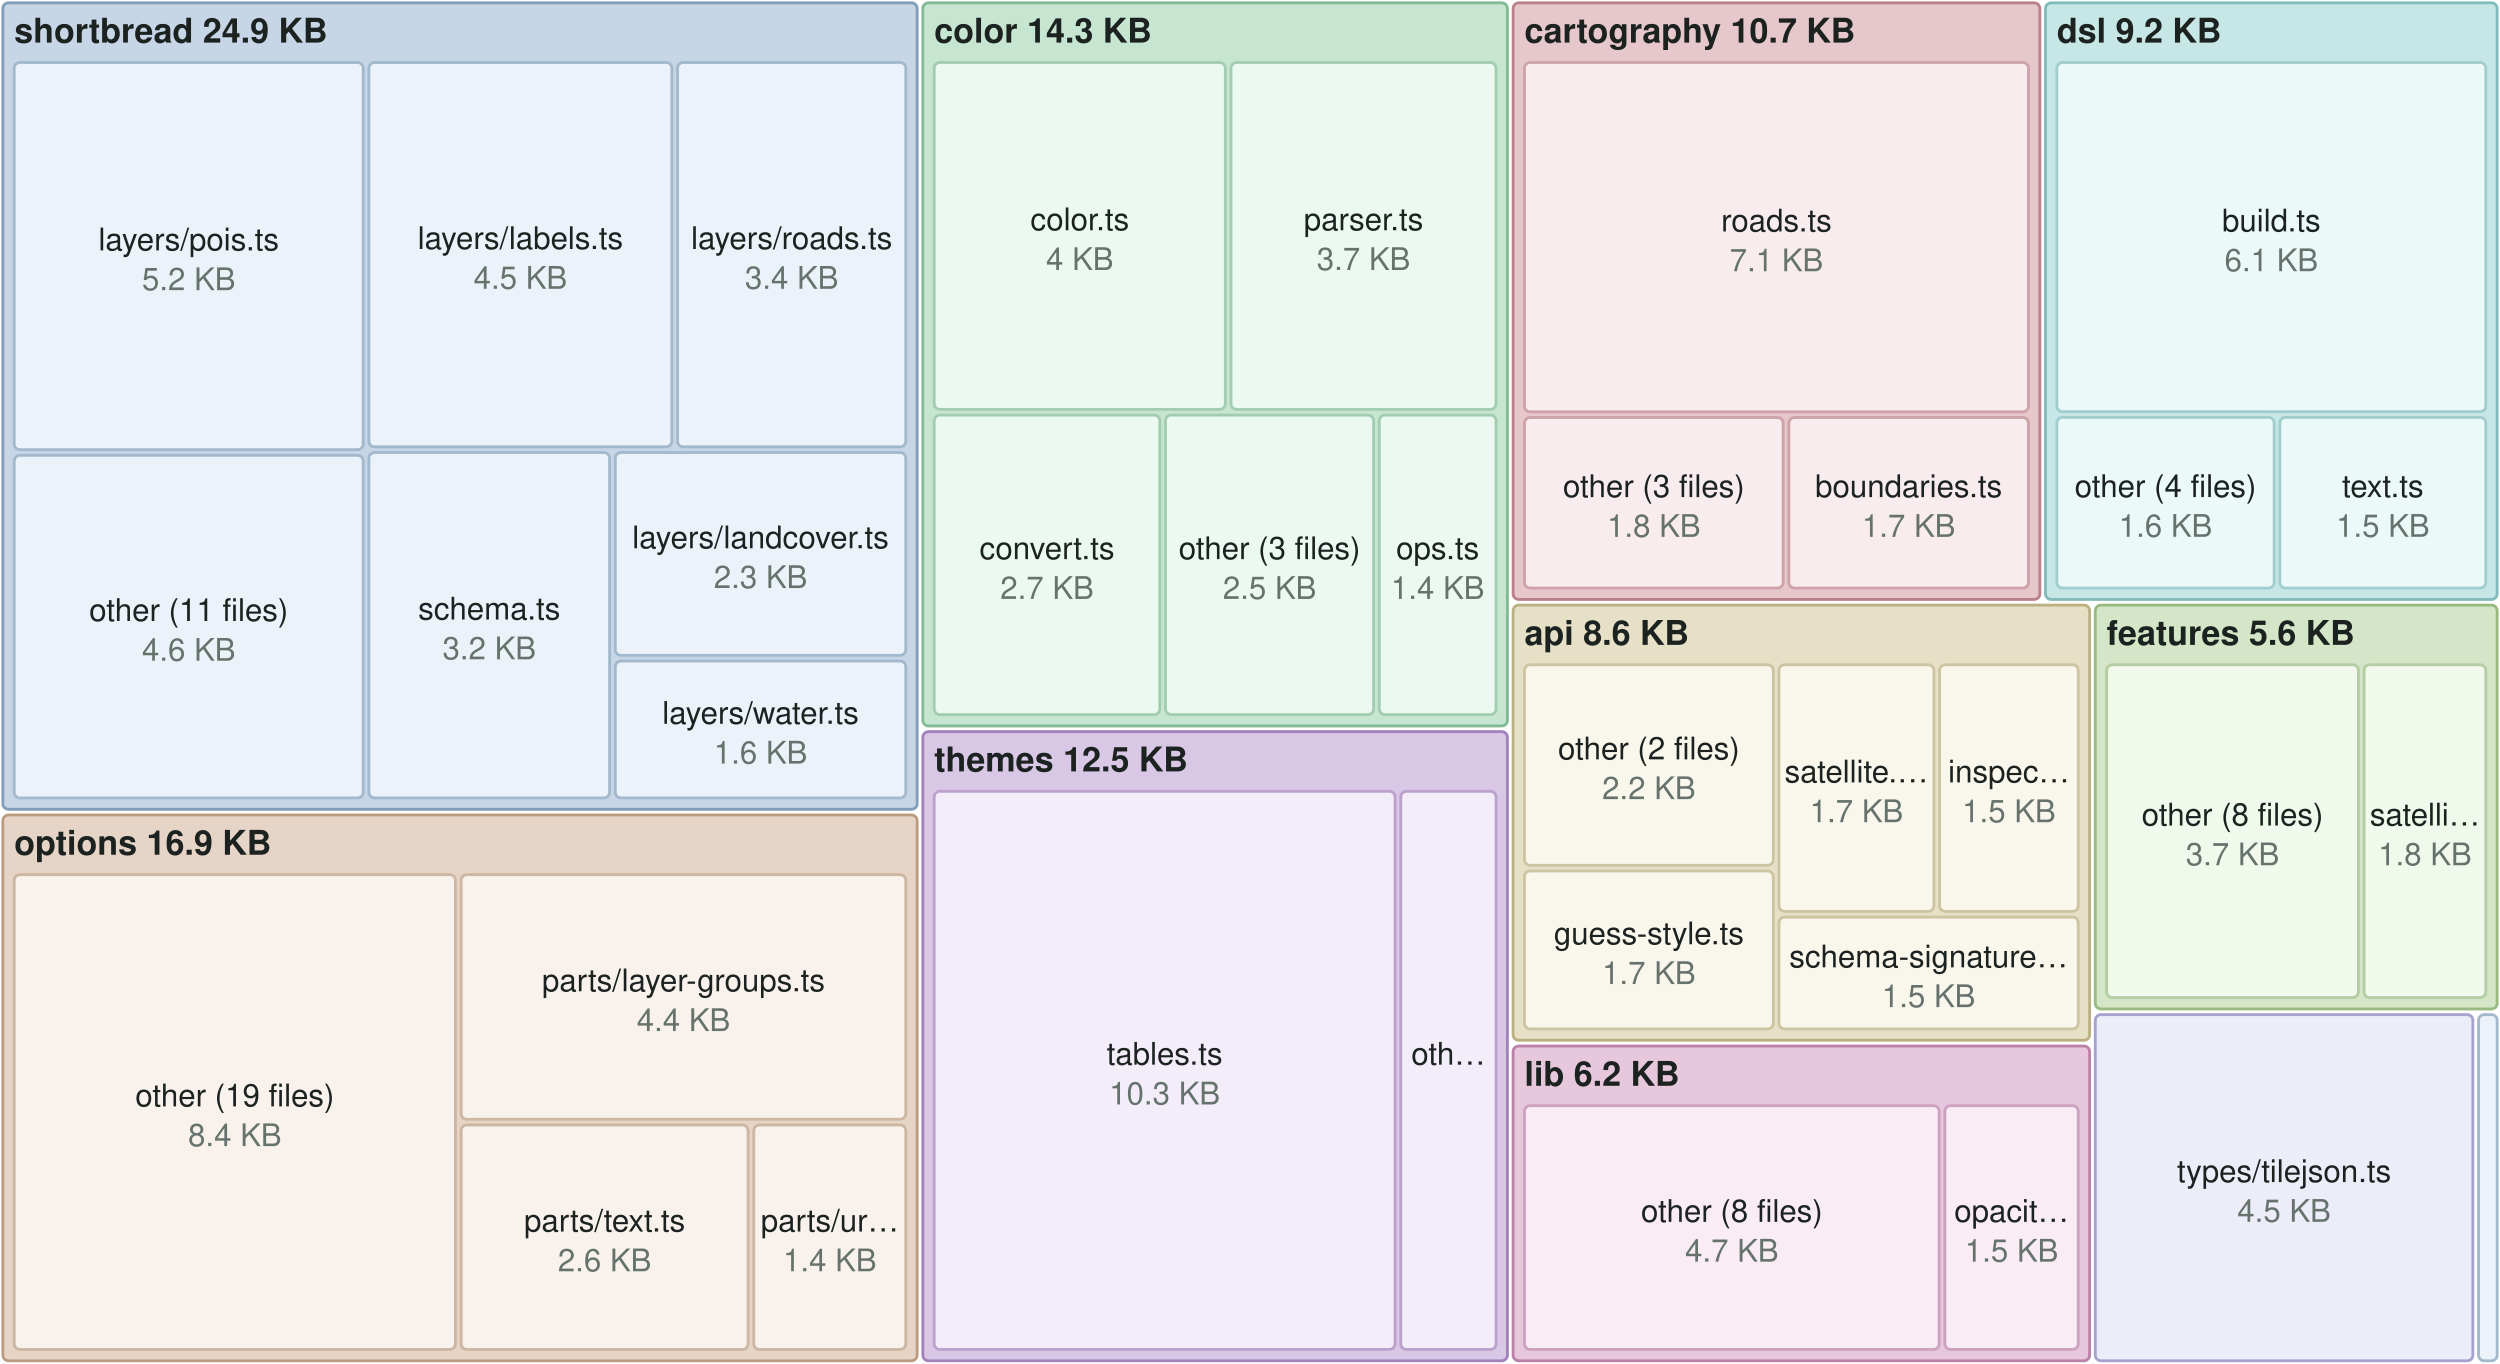
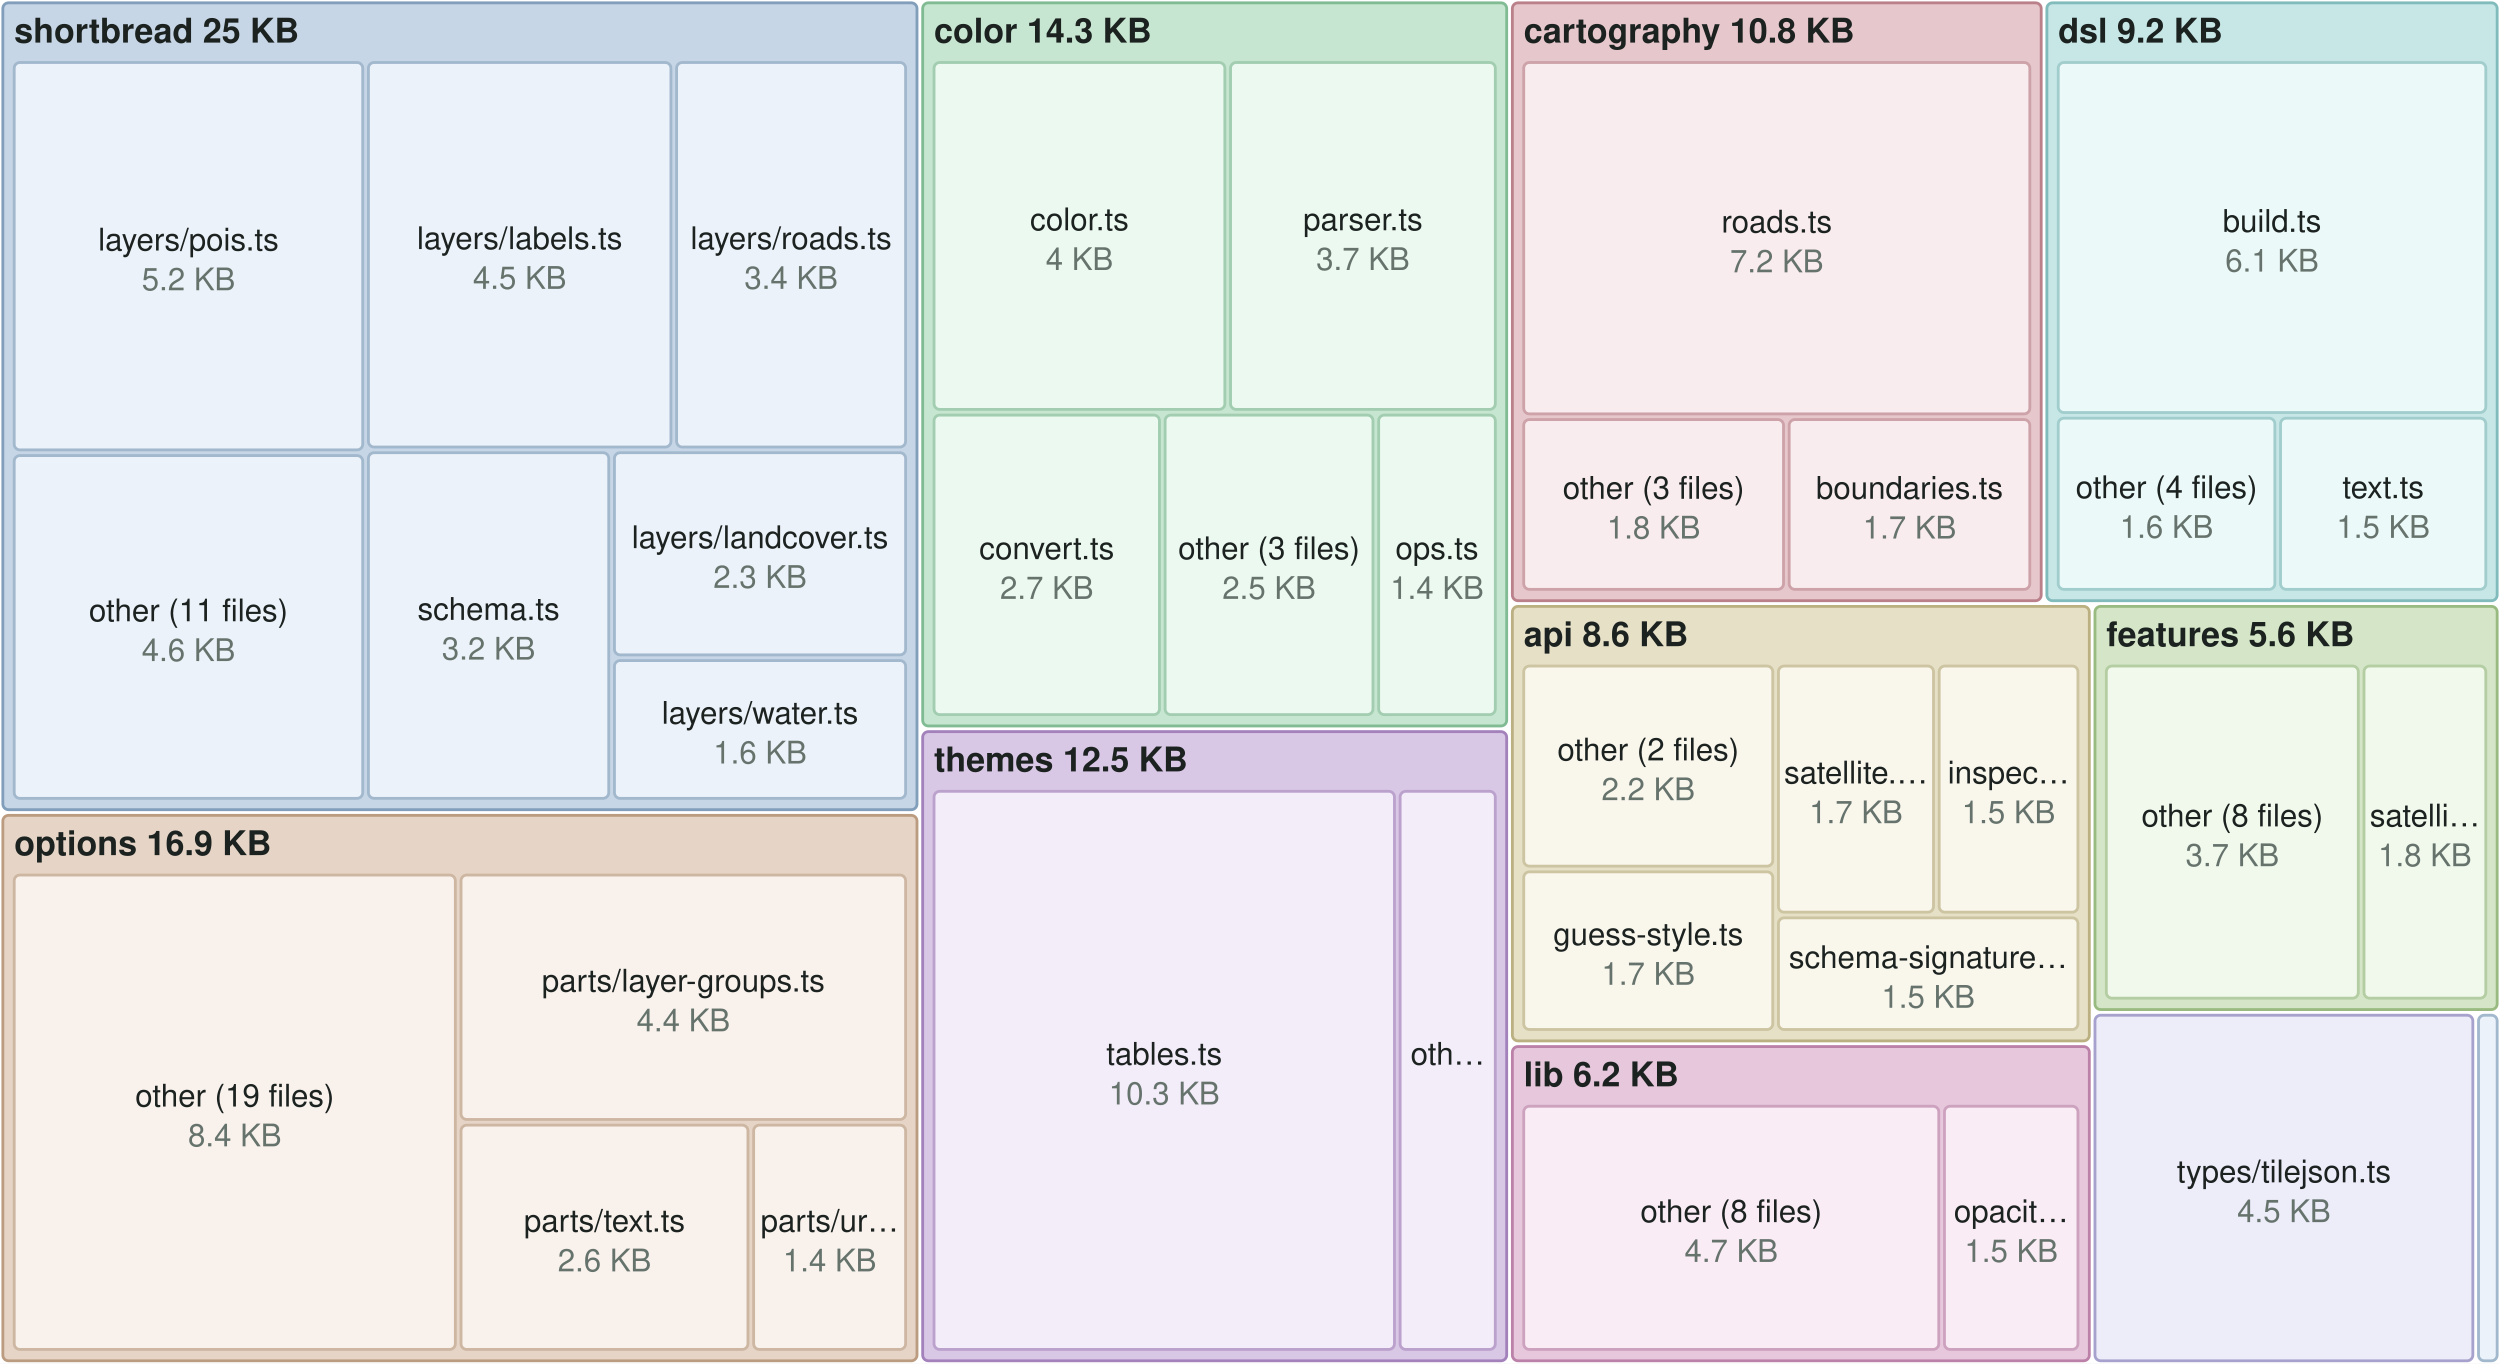
<svg xmlns="http://www.w3.org/2000/svg" width="880" height="480" viewBox="0 0 880 480">
  <style>
	.background { fill: #ffffff; }
	text { font-family: Helvetica, Arial, 'Liberation Sans', sans-serif; }
	.group-label { fill: #1b2220; font-weight: 600; font-size: 12px; }
	.leaf-label { fill: #1b2220; font-size: 11px; text-anchor: middle; }
	.leaf-size { fill: #66736d; font-size: 11px; text-anchor: middle; }
	.group-box, .leaf-box { stroke-width: 1; }
	.leaf:hover .leaf-box { stroke-width: 2; }
	.c0 .group-box { fill: hsl(210 38% 84%); stroke: hsl(210 30% 62%); }
	.c0 .leaf-box { fill: hsl(210 50% 95%); stroke: hsl(210 30% 72%); }
	.c1 .group-box { fill: hsl(28 38% 84%); stroke: hsl(28 30% 62%); }
	.c1 .leaf-box { fill: hsl(28 50% 95%); stroke: hsl(28 30% 72%); }
	.c2 .group-box { fill: hsl(140 38% 84%); stroke: hsl(140 30% 62%); }
	.c2 .leaf-box { fill: hsl(140 50% 95%); stroke: hsl(140 30% 72%); }
	.c3 .group-box { fill: hsl(275 38% 84%); stroke: hsl(275 30% 62%); }
	.c3 .leaf-box { fill: hsl(275 50% 95%); stroke: hsl(275 30% 72%); }
	.c4 .group-box { fill: hsl(350 38% 84%); stroke: hsl(350 30% 62%); }
	.c4 .leaf-box { fill: hsl(350 50% 95%); stroke: hsl(350 30% 72%); }
	.c5 .group-box { fill: hsl(180 38% 84%); stroke: hsl(180 30% 62%); }
	.c5 .leaf-box { fill: hsl(180 50% 95%); stroke: hsl(180 30% 72%); }
	.c6 .group-box { fill: hsl(48 38% 84%); stroke: hsl(48 30% 62%); }
	.c6 .leaf-box { fill: hsl(48 50% 95%); stroke: hsl(48 30% 72%); }
	.c7 .group-box { fill: hsl(320 38% 84%); stroke: hsl(320 30% 62%); }
	.c7 .leaf-box { fill: hsl(320 50% 95%); stroke: hsl(320 30% 72%); }
	.c8 .group-box { fill: hsl(95 38% 84%); stroke: hsl(95 30% 62%); }
	.c8 .leaf-box { fill: hsl(95 50% 95%); stroke: hsl(95 30% 72%); }
	.c9 .group-box { fill: hsl(245 38% 84%); stroke: hsl(245 30% 62%); }
	.c9 .leaf-box { fill: hsl(245 50% 95%); stroke: hsl(245 30% 72%); }
	@media (prefers-color-scheme: dark) {
		.background { fill: #0d1117; }
		.group-label, .leaf-label { fill: #e6edf3; }
		.leaf-size { fill: #8b949e; }
		.c0 .group-box { fill: hsl(210 22% 22%); stroke: hsl(210 20% 38%); }
		.c0 .leaf-box { fill: hsl(210 25% 14%); stroke: hsl(210 20% 32%); }
		.c1 .group-box { fill: hsl(28 22% 22%); stroke: hsl(28 20% 38%); }
		.c1 .leaf-box { fill: hsl(28 25% 14%); stroke: hsl(28 20% 32%); }
		.c2 .group-box { fill: hsl(140 22% 22%); stroke: hsl(140 20% 38%); }
		.c2 .leaf-box { fill: hsl(140 25% 14%); stroke: hsl(140 20% 32%); }
		.c3 .group-box { fill: hsl(275 22% 22%); stroke: hsl(275 20% 38%); }
		.c3 .leaf-box { fill: hsl(275 25% 14%); stroke: hsl(275 20% 32%); }
		.c4 .group-box { fill: hsl(350 22% 22%); stroke: hsl(350 20% 38%); }
		.c4 .leaf-box { fill: hsl(350 25% 14%); stroke: hsl(350 20% 32%); }
		.c5 .group-box { fill: hsl(180 22% 22%); stroke: hsl(180 20% 38%); }
		.c5 .leaf-box { fill: hsl(180 25% 14%); stroke: hsl(180 20% 32%); }
		.c6 .group-box { fill: hsl(48 22% 22%); stroke: hsl(48 20% 38%); }
		.c6 .leaf-box { fill: hsl(48 25% 14%); stroke: hsl(48 20% 32%); }
		.c7 .group-box { fill: hsl(320 22% 22%); stroke: hsl(320 20% 38%); }
		.c7 .leaf-box { fill: hsl(320 25% 14%); stroke: hsl(320 20% 32%); }
		.c8 .group-box { fill: hsl(95 22% 22%); stroke: hsl(95 20% 38%); }
		.c8 .leaf-box { fill: hsl(95 25% 14%); stroke: hsl(95 20% 32%); }
		.c9 .group-box { fill: hsl(245 22% 22%); stroke: hsl(245 20% 38%); }
		.c9 .leaf-box { fill: hsl(245 25% 14%); stroke: hsl(245 20% 32%); }
	}
</style>
  <rect class="background" width="880" height="480" />
  <g class="group c0">
-     <rect class="group-box" x="1" y="1" width="321.84" height="283.87" rx="2" />
-     <text class="group-label" x="5" y="15" textLength="108.71" lengthAdjust="spacingAndGlyphs">shortbread 24.9 KB</text>
-   </g>
-   <g class="leaf c0">
-     <rect class="leaf-box" x="5" y="22" width="122.85" height="136.28" rx="2" />
-     <text class="leaf-label" x="66.43" y="88.14" textLength="64.19" lengthAdjust="spacingAndGlyphs">layers/pois.ts</text>
-     <text class="leaf-size" x="66.43" y="102.14" textLength="33.02" lengthAdjust="spacingAndGlyphs">5.2 KB</text>
-   </g>
-   <g class="leaf c0">
-     <rect class="leaf-box" x="5" y="160.28" width="122.85" height="120.59" rx="2" />
-     <text class="leaf-label" x="66.43" y="218.58" textLength="70.3" lengthAdjust="spacingAndGlyphs">other (11 files)</text>
-     <text class="leaf-size" x="66.43" y="232.58" textLength="33.02" lengthAdjust="spacingAndGlyphs">4.6 KB</text>
-   </g>
-   <g class="leaf c0">
-     <rect class="leaf-box" x="129.85" y="22" width="106.64" height="135.29" rx="2" />
-     <text class="leaf-label" x="183.17" y="87.65" textLength="72.74" lengthAdjust="spacingAndGlyphs">layers/labels.ts</text>
-     <text class="leaf-size" x="183.17" y="101.65" textLength="33.02" lengthAdjust="spacingAndGlyphs">4.5 KB</text>
-   </g>
-   <g class="leaf c0">
-     <rect class="leaf-box" x="238.49" y="22" width="80.35" height="135.29" rx="2" />
-     <text class="leaf-label" x="278.67" y="87.65" textLength="71.52" lengthAdjust="spacingAndGlyphs">layers/roads.ts</text>
-     <text class="leaf-size" x="278.67" y="101.65" textLength="33.02" lengthAdjust="spacingAndGlyphs">3.4 KB</text>
-   </g>
-   <g class="leaf c0">
-     <rect class="leaf-box" x="129.85" y="159.29" width="84.73" height="121.58" rx="2" />
-     <text class="leaf-label" x="172.22" y="218.08" textLength="50.13" lengthAdjust="spacingAndGlyphs">schema.ts</text>
-     <text class="leaf-size" x="172.22" y="232.08" textLength="33.02" lengthAdjust="spacingAndGlyphs">3.2 KB</text>
-   </g>
-   <g class="leaf c0">
-     <rect class="leaf-box" x="216.58" y="159.29" width="102.26" height="71.39" rx="2" />
-     <text class="leaf-label" x="267.71" y="192.99" textLength="91.7" lengthAdjust="spacingAndGlyphs">layers/landcover.ts</text>
-     <text class="leaf-size" x="267.71" y="206.99" textLength="33.02" lengthAdjust="spacingAndGlyphs">2.3 KB</text>
-   </g>
-   <g class="leaf c0">
-     <rect class="leaf-box" x="216.58" y="232.68" width="102.26" height="48.19" rx="2" />
-     <text class="leaf-label" x="267.71" y="254.78" textLength="70.91" lengthAdjust="spacingAndGlyphs">layers/water.ts</text>
-     <text class="leaf-size" x="267.71" y="268.78" textLength="33.02" lengthAdjust="spacingAndGlyphs">1.6 KB</text>
+     <rect class="group-box" x="1" y="1" width="321.78" height="284.01" rx="2" />
+     <text class="group-label" x="5" y="15" textLength="98.7" lengthAdjust="spacingAndGlyphs">shortbread 25 KB</text>
+   </g>
+   <g class="leaf c0">
+     <rect class="leaf-box" x="5" y="22" width="122.68" height="136.36" rx="2" />
+     <text class="leaf-label" x="66.34" y="88.18" textLength="64.19" lengthAdjust="spacingAndGlyphs">layers/pois.ts</text>
+     <text class="leaf-size" x="66.34" y="102.18" textLength="33.02" lengthAdjust="spacingAndGlyphs">5.2 KB</text>
+   </g>
+   <g class="leaf c0">
+     <rect class="leaf-box" x="5" y="160.36" width="122.68" height="120.66" rx="2" />
+     <text class="leaf-label" x="66.34" y="218.69" textLength="70.3" lengthAdjust="spacingAndGlyphs">other (11 files)</text>
+     <text class="leaf-size" x="66.34" y="232.69" textLength="33.02" lengthAdjust="spacingAndGlyphs">4.6 KB</text>
+   </g>
+   <g class="leaf c0">
+     <rect class="leaf-box" x="129.68" y="22" width="106.49" height="135.36" rx="2" />
+     <text class="leaf-label" x="182.92" y="87.68" textLength="72.74" lengthAdjust="spacingAndGlyphs">layers/labels.ts</text>
+     <text class="leaf-size" x="182.92" y="101.68" textLength="33.02" lengthAdjust="spacingAndGlyphs">4.5 KB</text>
+   </g>
+   <g class="leaf c0">
+     <rect class="leaf-box" x="238.16" y="22" width="80.61" height="135.36" rx="2" />
+     <text class="leaf-label" x="278.47" y="87.68" textLength="71.52" lengthAdjust="spacingAndGlyphs">layers/roads.ts</text>
+     <text class="leaf-size" x="278.47" y="101.68" textLength="33.02" lengthAdjust="spacingAndGlyphs">3.4 KB</text>
+   </g>
+   <g class="leaf c0">
+     <rect class="leaf-box" x="129.68" y="159.36" width="84.6" height="121.65" rx="2" />
+     <text class="leaf-label" x="171.98" y="218.19" textLength="50.13" lengthAdjust="spacingAndGlyphs">schema.ts</text>
+     <text class="leaf-size" x="171.98" y="232.19" textLength="33.02" lengthAdjust="spacingAndGlyphs">3.2 KB</text>
+   </g>
+   <g class="leaf c0">
+     <rect class="leaf-box" x="216.28" y="159.36" width="102.5" height="71.16" rx="2" />
+     <text class="leaf-label" x="267.53" y="192.94" textLength="91.7" lengthAdjust="spacingAndGlyphs">layers/landcover.ts</text>
+     <text class="leaf-size" x="267.53" y="206.94" textLength="33.02" lengthAdjust="spacingAndGlyphs">2.3 KB</text>
+   </g>
+   <g class="leaf c0">
+     <rect class="leaf-box" x="216.28" y="232.52" width="102.5" height="48.5" rx="2" />
+     <text class="leaf-label" x="267.53" y="254.76" textLength="70.91" lengthAdjust="spacingAndGlyphs">layers/water.ts</text>
+     <text class="leaf-size" x="267.53" y="268.76" textLength="33.02" lengthAdjust="spacingAndGlyphs">1.6 KB</text>
  </g>
  <g class="group c1">
-     <rect class="group-box" x="1" y="286.87" width="321.84" height="192.13" rx="2" />
-     <text class="group-label" x="5" y="300.87" textLength="89.36" lengthAdjust="spacingAndGlyphs">options 16.9 KB</text>
-   </g>
-   <g class="leaf c1">
-     <rect class="leaf-box" x="5" y="307.87" width="155.31" height="167.13" rx="2" />
-     <text class="leaf-label" x="82.66" y="389.44" textLength="70.3" lengthAdjust="spacingAndGlyphs">other (19 files)</text>
-     <text class="leaf-size" x="82.66" y="403.44" textLength="33.02" lengthAdjust="spacingAndGlyphs">8.4 KB</text>
-   </g>
-   <g class="leaf c1">
-     <rect class="leaf-box" x="162.31" y="307.87" width="156.53" height="86.11" rx="2" />
-     <text class="leaf-label" x="240.58" y="348.93" textLength="100.25" lengthAdjust="spacingAndGlyphs">parts/layer-groups.ts</text>
-     <text class="leaf-size" x="240.58" y="362.93" textLength="33.02" lengthAdjust="spacingAndGlyphs">4.4 KB</text>
-   </g>
-   <g class="leaf c1">
-     <rect class="leaf-box" x="162.31" y="395.99" width="101.02" height="79.01" rx="2" />
-     <text class="leaf-label" x="212.82" y="433.49" textLength="56.86" lengthAdjust="spacingAndGlyphs">parts/text.ts</text>
-     <text class="leaf-size" x="212.82" y="447.49" textLength="33.02" lengthAdjust="spacingAndGlyphs">2.6 KB</text>
-   </g>
-   <g class="leaf c1">
-     <rect class="leaf-box" x="265.33" y="395.99" width="53.51" height="79.01" rx="2" />
-     <text class="leaf-label" x="292.09" y="433.49" textLength="43.41" lengthAdjust="spacingAndGlyphs">parts/ur…</text>
-     <text class="leaf-size" x="292.09" y="447.49" textLength="33.02" lengthAdjust="spacingAndGlyphs">1.4 KB</text>
+     <rect class="group-box" x="1" y="287.01" width="321.78" height="191.99" rx="2" />
+     <text class="group-label" x="5" y="301.01" textLength="89.36" lengthAdjust="spacingAndGlyphs">options 16.9 KB</text>
+   </g>
+   <g class="leaf c1">
+     <rect class="leaf-box" x="5" y="308.01" width="155.28" height="166.99" rx="2" />
+     <text class="leaf-label" x="82.64" y="389.51" textLength="70.3" lengthAdjust="spacingAndGlyphs">other (19 files)</text>
+     <text class="leaf-size" x="82.64" y="403.51" textLength="33.02" lengthAdjust="spacingAndGlyphs">8.4 KB</text>
+   </g>
+   <g class="leaf c1">
+     <rect class="leaf-box" x="162.28" y="308.01" width="156.5" height="86.04" rx="2" />
+     <text class="leaf-label" x="240.53" y="349.03" textLength="100.25" lengthAdjust="spacingAndGlyphs">parts/layer-groups.ts</text>
+     <text class="leaf-size" x="240.53" y="363.03" textLength="33.02" lengthAdjust="spacingAndGlyphs">4.4 KB</text>
+   </g>
+   <g class="leaf c1">
+     <rect class="leaf-box" x="162.28" y="396.05" width="101" height="78.95" rx="2" />
+     <text class="leaf-label" x="212.78" y="433.53" textLength="56.86" lengthAdjust="spacingAndGlyphs">parts/text.ts</text>
+     <text class="leaf-size" x="212.78" y="447.53" textLength="33.02" lengthAdjust="spacingAndGlyphs">2.6 KB</text>
+   </g>
+   <g class="leaf c1">
+     <rect class="leaf-box" x="265.28" y="396.05" width="53.5" height="78.95" rx="2" />
+     <text class="leaf-label" x="292.03" y="433.53" textLength="43.41" lengthAdjust="spacingAndGlyphs">parts/ur…</text>
+     <text class="leaf-size" x="292.03" y="447.53" textLength="33.02" lengthAdjust="spacingAndGlyphs">1.4 KB</text>
  </g>
  <g class="group c2">
-     <rect class="group-box" x="324.84" y="1" width="205.77" height="254.54" rx="2" />
-     <text class="group-label" x="328.84" y="15" textLength="75.37" lengthAdjust="spacingAndGlyphs">color 14.3 KB</text>
-   </g>
-   <g class="leaf c2">
-     <rect class="leaf-box" x="328.84" y="22" width="102.47" height="122.11" rx="2" />
-     <text class="leaf-label" x="380.08" y="81.05" textLength="35.45" lengthAdjust="spacingAndGlyphs">color.ts</text>
-     <text class="leaf-size" x="380.08" y="95.05" textLength="23.85" lengthAdjust="spacingAndGlyphs">4 KB</text>
-   </g>
-   <g class="leaf c2">
-     <rect class="leaf-box" x="433.31" y="22" width="93.29" height="122.11" rx="2" />
-     <text class="leaf-label" x="479.96" y="81.05" textLength="42.79" lengthAdjust="spacingAndGlyphs">parser.ts</text>
-     <text class="leaf-size" x="479.96" y="95.05" textLength="33.02" lengthAdjust="spacingAndGlyphs">3.7 KB</text>
-   </g>
-   <g class="leaf c2">
-     <rect class="leaf-box" x="328.84" y="146.11" width="79.42" height="105.44" rx="2" />
-     <text class="leaf-label" x="368.55" y="196.82" textLength="47.69" lengthAdjust="spacingAndGlyphs">convert.ts</text>
-     <text class="leaf-size" x="368.55" y="210.82" textLength="33.02" lengthAdjust="spacingAndGlyphs">2.7 KB</text>
-   </g>
-   <g class="leaf c2">
-     <rect class="leaf-box" x="410.26" y="146.11" width="73.24" height="105.44" rx="2" />
-     <text class="leaf-label" x="446.89" y="196.82" textLength="64.19" lengthAdjust="spacingAndGlyphs">other (3 files)</text>
-     <text class="leaf-size" x="446.89" y="210.82" textLength="33.02" lengthAdjust="spacingAndGlyphs">2.5 KB</text>
-   </g>
-   <g class="leaf c2">
-     <rect class="leaf-box" x="485.51" y="146.11" width="41.1" height="105.44" rx="2" />
-     <text class="leaf-label" x="506.06" y="196.82" textLength="29.35" lengthAdjust="spacingAndGlyphs">ops.ts</text>
-     <text class="leaf-size" x="506.06" y="210.82" textLength="33.02" lengthAdjust="spacingAndGlyphs">1.4 KB</text>
+     <rect class="group-box" x="324.78" y="1" width="205.57" height="254.54" rx="2" />
+     <text class="group-label" x="328.78" y="15" textLength="75.37" lengthAdjust="spacingAndGlyphs">color 14.3 KB</text>
+   </g>
+   <g class="leaf c2">
+     <rect class="leaf-box" x="328.78" y="22" width="102.37" height="122.11" rx="2" />
+     <text class="leaf-label" x="379.96" y="81.05" textLength="35.45" lengthAdjust="spacingAndGlyphs">color.ts</text>
+     <text class="leaf-size" x="379.96" y="95.05" textLength="23.85" lengthAdjust="spacingAndGlyphs">4 KB</text>
+   </g>
+   <g class="leaf c2">
+     <rect class="leaf-box" x="433.15" y="22" width="93.2" height="122.11" rx="2" />
+     <text class="leaf-label" x="479.75" y="81.05" textLength="42.79" lengthAdjust="spacingAndGlyphs">parser.ts</text>
+     <text class="leaf-size" x="479.75" y="95.05" textLength="33.02" lengthAdjust="spacingAndGlyphs">3.7 KB</text>
+   </g>
+   <g class="leaf c2">
+     <rect class="leaf-box" x="328.78" y="146.11" width="79.35" height="105.44" rx="2" />
+     <text class="leaf-label" x="368.45" y="196.82" textLength="47.69" lengthAdjust="spacingAndGlyphs">convert.ts</text>
+     <text class="leaf-size" x="368.45" y="210.82" textLength="33.02" lengthAdjust="spacingAndGlyphs">2.7 KB</text>
+   </g>
+   <g class="leaf c2">
+     <rect class="leaf-box" x="410.12" y="146.11" width="73.17" height="105.44" rx="2" />
+     <text class="leaf-label" x="446.7" y="196.82" textLength="64.19" lengthAdjust="spacingAndGlyphs">other (3 files)</text>
+     <text class="leaf-size" x="446.7" y="210.82" textLength="33.02" lengthAdjust="spacingAndGlyphs">2.5 KB</text>
+   </g>
+   <g class="leaf c2">
+     <rect class="leaf-box" x="485.29" y="146.11" width="41.06" height="105.44" rx="2" />
+     <text class="leaf-label" x="505.82" y="196.82" textLength="29.35" lengthAdjust="spacingAndGlyphs">ops.ts</text>
+     <text class="leaf-size" x="505.82" y="210.82" textLength="33.02" lengthAdjust="spacingAndGlyphs">1.4 KB</text>
  </g>
  <g class="group c3">
-     <rect class="group-box" x="324.84" y="257.54" width="205.77" height="221.46" rx="2" />
-     <text class="group-label" x="328.84" y="271.54" textLength="88.04" lengthAdjust="spacingAndGlyphs">themes 12.5 KB</text>
+     <rect class="group-box" x="324.78" y="257.54" width="205.57" height="221.46" rx="2" />
+     <text class="group-label" x="328.78" y="271.54" textLength="88.04" lengthAdjust="spacingAndGlyphs">themes 12.5 KB</text>
  </g>
  <g class="leaf c3">
-     <rect class="leaf-box" x="328.84" y="278.54" width="162.23" height="196.46" rx="2" />
-     <text class="leaf-label" x="409.95" y="374.77" textLength="40.96" lengthAdjust="spacingAndGlyphs">tables.ts</text>
-     <text class="leaf-size" x="409.95" y="388.77" textLength="39.14" lengthAdjust="spacingAndGlyphs">10.3 KB</text>
+     <rect class="leaf-box" x="328.78" y="278.54" width="162.07" height="196.46" rx="2" />
+     <text class="leaf-label" x="409.81" y="374.77" textLength="40.96" lengthAdjust="spacingAndGlyphs">tables.ts</text>
+     <text class="leaf-size" x="409.81" y="388.77" textLength="39.14" lengthAdjust="spacingAndGlyphs">10.3 KB</text>
  </g>
  <g class="leaf c3">
-     <rect class="leaf-box" x="493.07" y="278.54" width="33.54" height="196.46" rx="2" />
-     <text class="leaf-label" x="509.84" y="374.77" textLength="21.41" lengthAdjust="spacingAndGlyphs">oth…</text>
+     <rect class="leaf-box" x="492.84" y="278.54" width="33.5" height="196.46" rx="2" />
+     <text class="leaf-label" x="509.6" y="374.77" textLength="21.41" lengthAdjust="spacingAndGlyphs">oth…</text>
  </g>
  <g class="group c4">
-     <rect class="group-box" x="532.61" y="1" width="185.41" height="210" rx="2" />
-     <text class="group-label" x="536.61" y="15" textLength="115.38" lengthAdjust="spacingAndGlyphs">cartography 10.7 KB</text>
+     <rect class="group-box" x="532.35" y="1" width="186.15" height="210.45" rx="2" />
+     <text class="group-label" x="536.35" y="15" textLength="115.38" lengthAdjust="spacingAndGlyphs">cartography 10.8 KB</text>
  </g>
  <g class="leaf c4">
-     <rect class="leaf-box" x="536.61" y="22" width="177.41" height="122.96" rx="2" />
-     <text class="leaf-label" x="625.31" y="81.48" textLength="39.13" lengthAdjust="spacingAndGlyphs">roads.ts</text>
-     <text class="leaf-size" x="625.31" y="95.48" textLength="33.02" lengthAdjust="spacingAndGlyphs">7.1 KB</text>
+     <rect class="leaf-box" x="536.35" y="22" width="178.15" height="123.69" rx="2" />
+     <text class="leaf-label" x="625.42" y="81.85" textLength="39.13" lengthAdjust="spacingAndGlyphs">roads.ts</text>
+     <text class="leaf-size" x="625.42" y="95.85" textLength="33.02" lengthAdjust="spacingAndGlyphs">7.2 KB</text>
  </g>
  <g class="leaf c4">
-     <rect class="leaf-box" x="536.61" y="146.96" width="91.06" height="60.04" rx="2" />
-     <text class="leaf-label" x="582.14" y="174.98" textLength="64.19" lengthAdjust="spacingAndGlyphs">other (3 files)</text>
-     <text class="leaf-size" x="582.14" y="188.98" textLength="33.02" lengthAdjust="spacingAndGlyphs">1.8 KB</text>
+     <rect class="leaf-box" x="536.35" y="147.69" width="91.45" height="59.76" rx="2" />
+     <text class="leaf-label" x="582.07" y="175.57" textLength="64.19" lengthAdjust="spacingAndGlyphs">other (3 files)</text>
+     <text class="leaf-size" x="582.07" y="189.57" textLength="33.02" lengthAdjust="spacingAndGlyphs">1.8 KB</text>
  </g>
  <g class="leaf c4">
-     <rect class="leaf-box" x="629.67" y="146.96" width="84.35" height="60.04" rx="2" />
-     <text class="leaf-label" x="671.84" y="174.98" textLength="66.03" lengthAdjust="spacingAndGlyphs">boundaries.ts</text>
-     <text class="leaf-size" x="671.84" y="188.98" textLength="33.02" lengthAdjust="spacingAndGlyphs">1.7 KB</text>
+     <rect class="leaf-box" x="629.79" y="147.69" width="84.7" height="59.76" rx="2" />
+     <text class="leaf-label" x="672.15" y="175.57" textLength="66.03" lengthAdjust="spacingAndGlyphs">boundaries.ts</text>
+     <text class="leaf-size" x="672.15" y="189.57" textLength="33.02" lengthAdjust="spacingAndGlyphs">1.7 KB</text>
  </g>
  <g class="group c5">
-     <rect class="group-box" x="720.01" y="1" width="158.99" height="210" rx="2" />
-     <text class="group-label" x="724.01" y="15" textLength="56.7" lengthAdjust="spacingAndGlyphs">dsl 9.2 KB</text>
+     <rect class="group-box" x="720.5" y="1" width="158.5" height="210.45" rx="2" />
+     <text class="group-label" x="724.5" y="15" textLength="56.7" lengthAdjust="spacingAndGlyphs">dsl 9.2 KB</text>
  </g>
  <g class="leaf c5">
-     <rect class="leaf-box" x="724.01" y="22" width="150.99" height="122.91" rx="2" />
-     <text class="leaf-label" x="799.51" y="81.46" textLength="34.85" lengthAdjust="spacingAndGlyphs">build.ts</text>
-     <text class="leaf-size" x="799.51" y="95.46" textLength="33.02" lengthAdjust="spacingAndGlyphs">6.1 KB</text>
+     <rect class="leaf-box" x="724.5" y="22" width="150.5" height="123.21" rx="2" />
+     <text class="leaf-label" x="799.75" y="81.61" textLength="34.85" lengthAdjust="spacingAndGlyphs">build.ts</text>
+     <text class="leaf-size" x="799.75" y="95.61" textLength="33.02" lengthAdjust="spacingAndGlyphs">6.1 KB</text>
  </g>
  <g class="leaf c5">
-     <rect class="leaf-box" x="724.01" y="146.91" width="76.5" height="60.09" rx="2" />
-     <text class="leaf-label" x="762.26" y="174.96" textLength="64.19" lengthAdjust="spacingAndGlyphs">other (4 files)</text>
-     <text class="leaf-size" x="762.26" y="188.96" textLength="33.02" lengthAdjust="spacingAndGlyphs">1.6 KB</text>
+     <rect class="leaf-box" x="724.5" y="147.21" width="76.25" height="60.24" rx="2" />
+     <text class="leaf-label" x="762.63" y="175.33" textLength="64.19" lengthAdjust="spacingAndGlyphs">other (4 files)</text>
+     <text class="leaf-size" x="762.63" y="189.33" textLength="33.02" lengthAdjust="spacingAndGlyphs">1.6 KB</text>
  </g>
  <g class="leaf c5">
-     <rect class="leaf-box" x="802.51" y="146.91" width="72.49" height="60.09" rx="2" />
-     <text class="leaf-label" x="838.76" y="174.96" textLength="29.35" lengthAdjust="spacingAndGlyphs">text.ts</text>
-     <text class="leaf-size" x="838.76" y="188.96" textLength="33.02" lengthAdjust="spacingAndGlyphs">1.5 KB</text>
+     <rect class="leaf-box" x="802.75" y="147.21" width="72.25" height="60.24" rx="2" />
+     <text class="leaf-label" x="838.88" y="175.33" textLength="29.35" lengthAdjust="spacingAndGlyphs">text.ts</text>
+     <text class="leaf-size" x="838.88" y="189.33" textLength="33.02" lengthAdjust="spacingAndGlyphs">1.5 KB</text>
  </g>
  <g class="group c6">
-     <rect class="group-box" x="532.61" y="213" width="202.94" height="153.19" rx="2" />
-     <text class="group-label" x="536.61" y="227" textLength="56.7" lengthAdjust="spacingAndGlyphs">api 8.6 KB</text>
-   </g>
-   <g class="leaf c6">
-     <rect class="leaf-box" x="536.61" y="234" width="87.6" height="70.59" rx="2" />
-     <text class="leaf-label" x="580.4" y="267.3" textLength="64.19" lengthAdjust="spacingAndGlyphs">other (2 files)</text>
-     <text class="leaf-size" x="580.4" y="281.3" textLength="33.02" lengthAdjust="spacingAndGlyphs">2.2 KB</text>
-   </g>
-   <g class="leaf c6">
-     <rect class="leaf-box" x="536.61" y="306.59" width="87.6" height="55.61" rx="2" />
-     <text class="leaf-label" x="580.4" y="332.39" textLength="67.24" lengthAdjust="spacingAndGlyphs">guess-style.ts</text>
-     <text class="leaf-size" x="580.4" y="346.39" textLength="33.02" lengthAdjust="spacingAndGlyphs">1.7 KB</text>
-   </g>
-   <g class="leaf c6">
-     <rect class="leaf-box" x="626.2" y="234" width="54.53" height="86.81" rx="2" />
-     <text class="leaf-label" x="653.47" y="275.41" textLength="46.46" lengthAdjust="spacingAndGlyphs">satellite.…</text>
-     <text class="leaf-size" x="653.47" y="289.41" textLength="33.02" lengthAdjust="spacingAndGlyphs">1.7 KB</text>
-   </g>
-   <g class="leaf c6">
-     <rect class="leaf-box" x="682.74" y="234" width="48.81" height="86.81" rx="2" />
-     <text class="leaf-label" x="707.14" y="275.41" textLength="37.91" lengthAdjust="spacingAndGlyphs">inspec…</text>
-     <text class="leaf-size" x="707.14" y="289.41" textLength="33.02" lengthAdjust="spacingAndGlyphs">1.5 KB</text>
-   </g>
-   <g class="leaf c6">
-     <rect class="leaf-box" x="626.2" y="322.82" width="105.34" height="39.38" rx="2" />
-     <text class="leaf-label" x="678.87" y="340.51" textLength="93.53" lengthAdjust="spacingAndGlyphs">schema-signature…</text>
-     <text class="leaf-size" x="678.87" y="354.51" textLength="33.02" lengthAdjust="spacingAndGlyphs">1.5 KB</text>
+     <rect class="group-box" x="532.35" y="213.45" width="203.09" height="152.94" rx="2" />
+     <text class="group-label" x="536.35" y="227.45" textLength="56.7" lengthAdjust="spacingAndGlyphs">api 8.6 KB</text>
+   </g>
+   <g class="leaf c6">
+     <rect class="leaf-box" x="536.35" y="234.45" width="87.66" height="70.44" rx="2" />
+     <text class="leaf-label" x="580.18" y="267.67" textLength="64.19" lengthAdjust="spacingAndGlyphs">other (2 files)</text>
+     <text class="leaf-size" x="580.18" y="281.67" textLength="33.02" lengthAdjust="spacingAndGlyphs">2.2 KB</text>
+   </g>
+   <g class="leaf c6">
+     <rect class="leaf-box" x="536.35" y="306.89" width="87.66" height="55.49" rx="2" />
+     <text class="leaf-label" x="580.18" y="332.64" textLength="67.24" lengthAdjust="spacingAndGlyphs">guess-style.ts</text>
+     <text class="leaf-size" x="580.18" y="346.64" textLength="33.02" lengthAdjust="spacingAndGlyphs">1.7 KB</text>
+   </g>
+   <g class="leaf c6">
+     <rect class="leaf-box" x="626.01" y="234.45" width="54.58" height="86.64" rx="2" />
+     <text class="leaf-label" x="653.3" y="275.77" textLength="46.46" lengthAdjust="spacingAndGlyphs">satellite.…</text>
+     <text class="leaf-size" x="653.3" y="289.77" textLength="33.02" lengthAdjust="spacingAndGlyphs">1.7 KB</text>
+   </g>
+   <g class="leaf c6">
+     <rect class="leaf-box" x="682.59" y="234.45" width="48.84" height="86.64" rx="2" />
+     <text class="leaf-label" x="707.01" y="275.77" textLength="37.91" lengthAdjust="spacingAndGlyphs">inspec…</text>
+     <text class="leaf-size" x="707.01" y="289.77" textLength="33.02" lengthAdjust="spacingAndGlyphs">1.5 KB</text>
+   </g>
+   <g class="leaf c6">
+     <rect class="leaf-box" x="626.01" y="323.09" width="105.42" height="39.3" rx="2" />
+     <text class="leaf-label" x="678.72" y="340.74" textLength="93.53" lengthAdjust="spacingAndGlyphs">schema-signature…</text>
+     <text class="leaf-size" x="678.72" y="354.74" textLength="33.02" lengthAdjust="spacingAndGlyphs">1.5 KB</text>
  </g>
  <g class="group c7">
-     <rect class="group-box" x="532.61" y="368.2" width="202.94" height="110.8" rx="2" />
-     <text class="group-label" x="536.61" y="382.2" textLength="53.36" lengthAdjust="spacingAndGlyphs">lib 6.2 KB</text>
+     <rect class="group-box" x="532.35" y="368.39" width="203.09" height="110.61" rx="2" />
+     <text class="group-label" x="536.35" y="382.39" textLength="53.36" lengthAdjust="spacingAndGlyphs">lib 6.2 KB</text>
  </g>
  <g class="leaf c7">
-     <rect class="leaf-box" x="536.61" y="389.2" width="145.99" height="85.8" rx="2" />
-     <text class="leaf-label" x="609.6" y="430.1" textLength="64.19" lengthAdjust="spacingAndGlyphs">other (8 files)</text>
-     <text class="leaf-size" x="609.6" y="444.1" textLength="33.02" lengthAdjust="spacingAndGlyphs">4.7 KB</text>
+     <rect class="leaf-box" x="536.35" y="389.39" width="146.1" height="85.61" rx="2" />
+     <text class="leaf-label" x="609.4" y="430.19" textLength="64.19" lengthAdjust="spacingAndGlyphs">other (8 files)</text>
+     <text class="leaf-size" x="609.4" y="444.19" textLength="33.02" lengthAdjust="spacingAndGlyphs">4.7 KB</text>
  </g>
  <g class="leaf c7">
-     <rect class="leaf-box" x="684.59" y="389.2" width="46.95" height="85.8" rx="2" />
-     <text class="leaf-label" x="708.07" y="430.1" textLength="35.46" lengthAdjust="spacingAndGlyphs">opacit…</text>
-     <text class="leaf-size" x="708.07" y="444.1" textLength="33.02" lengthAdjust="spacingAndGlyphs">1.5 KB</text>
+     <rect class="leaf-box" x="684.45" y="389.39" width="46.99" height="85.61" rx="2" />
+     <text class="leaf-label" x="707.94" y="430.19" textLength="35.46" lengthAdjust="spacingAndGlyphs">opacit…</text>
+     <text class="leaf-size" x="707.94" y="444.19" textLength="33.02" lengthAdjust="spacingAndGlyphs">1.5 KB</text>
  </g>
  <g class="group c8">
-     <rect class="group-box" x="737.54" y="213" width="141.46" height="142.15" rx="2" />
-     <text class="group-label" x="741.54" y="227" textLength="86.04" lengthAdjust="spacingAndGlyphs">features 5.6 KB</text>
+     <rect class="group-box" x="737.43" y="213.45" width="141.57" height="141.91" rx="2" />
+     <text class="group-label" x="741.43" y="227.45" textLength="86.04" lengthAdjust="spacingAndGlyphs">features 5.6 KB</text>
  </g>
  <g class="leaf c8">
-     <rect class="leaf-box" x="741.54" y="234" width="88.62" height="117.15" rx="2" />
-     <text class="leaf-label" x="785.85" y="290.58" textLength="64.19" lengthAdjust="spacingAndGlyphs">other (8 files)</text>
-     <text class="leaf-size" x="785.85" y="304.58" textLength="33.02" lengthAdjust="spacingAndGlyphs">3.7 KB</text>
+     <rect class="leaf-box" x="741.43" y="234.45" width="88.69" height="116.91" rx="2" />
+     <text class="leaf-label" x="785.78" y="290.9" textLength="64.19" lengthAdjust="spacingAndGlyphs">other (8 files)</text>
+     <text class="leaf-size" x="785.78" y="304.9" textLength="33.02" lengthAdjust="spacingAndGlyphs">3.7 KB</text>
  </g>
  <g class="leaf c8">
-     <rect class="leaf-box" x="832.16" y="234" width="42.84" height="117.15" rx="2" />
-     <text class="leaf-label" x="853.58" y="290.58" textLength="34.23" lengthAdjust="spacingAndGlyphs">satelli…</text>
-     <text class="leaf-size" x="853.58" y="304.58" textLength="33.02" lengthAdjust="spacingAndGlyphs">1.8 KB</text>
+     <rect class="leaf-box" x="832.13" y="234.45" width="42.87" height="116.91" rx="2" />
+     <text class="leaf-label" x="853.56" y="290.9" textLength="34.23" lengthAdjust="spacingAndGlyphs">satelli…</text>
+     <text class="leaf-size" x="853.56" y="304.9" textLength="33.02" lengthAdjust="spacingAndGlyphs">1.8 KB</text>
  </g>
  <g class="leaf c9">
-     <rect class="leaf-box" x="737.54" y="357.15" width="132.91" height="121.85" rx="2" />
-     <text class="leaf-label" x="803.99" y="416.08" textLength="75.2" lengthAdjust="spacingAndGlyphs">types/tilejson.ts</text>
-     <text class="leaf-size" x="803.99" y="430.08" textLength="33.02" lengthAdjust="spacingAndGlyphs">4.5 KB</text>
-   </g>
-   <g class="leaf c0">
-     <rect class="leaf-box" x="872.45" y="357.15" width="6.55" height="121.85" rx="2" />
+     <rect class="leaf-box" x="737.43" y="357.36" width="133.01" height="121.64" rx="2" />
+     <text class="leaf-label" x="803.94" y="416.18" textLength="75.2" lengthAdjust="spacingAndGlyphs">types/tilejson.ts</text>
+     <text class="leaf-size" x="803.94" y="430.18" textLength="33.02" lengthAdjust="spacingAndGlyphs">4.5 KB</text>
+   </g>
+   <g class="leaf c0">
+     <rect class="leaf-box" x="872.44" y="357.36" width="6.56" height="121.64" rx="2" />
  </g>
</svg>
